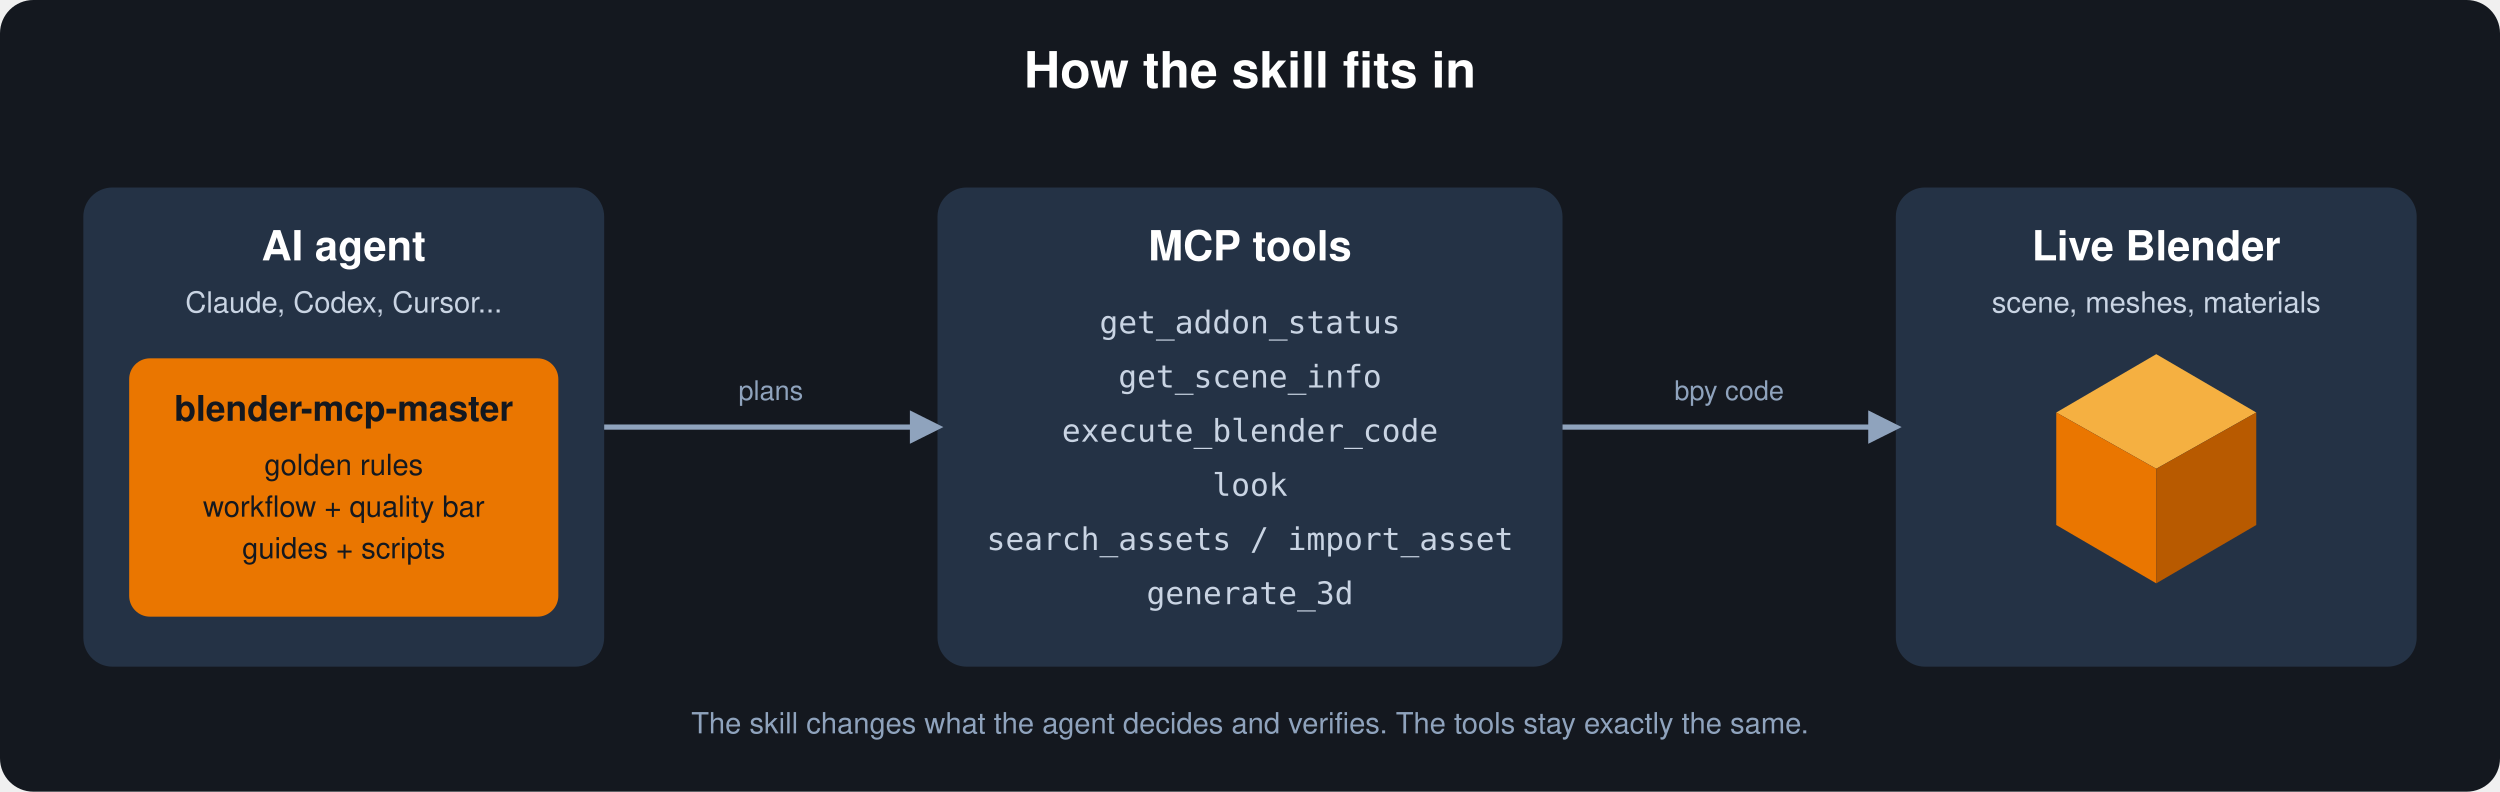
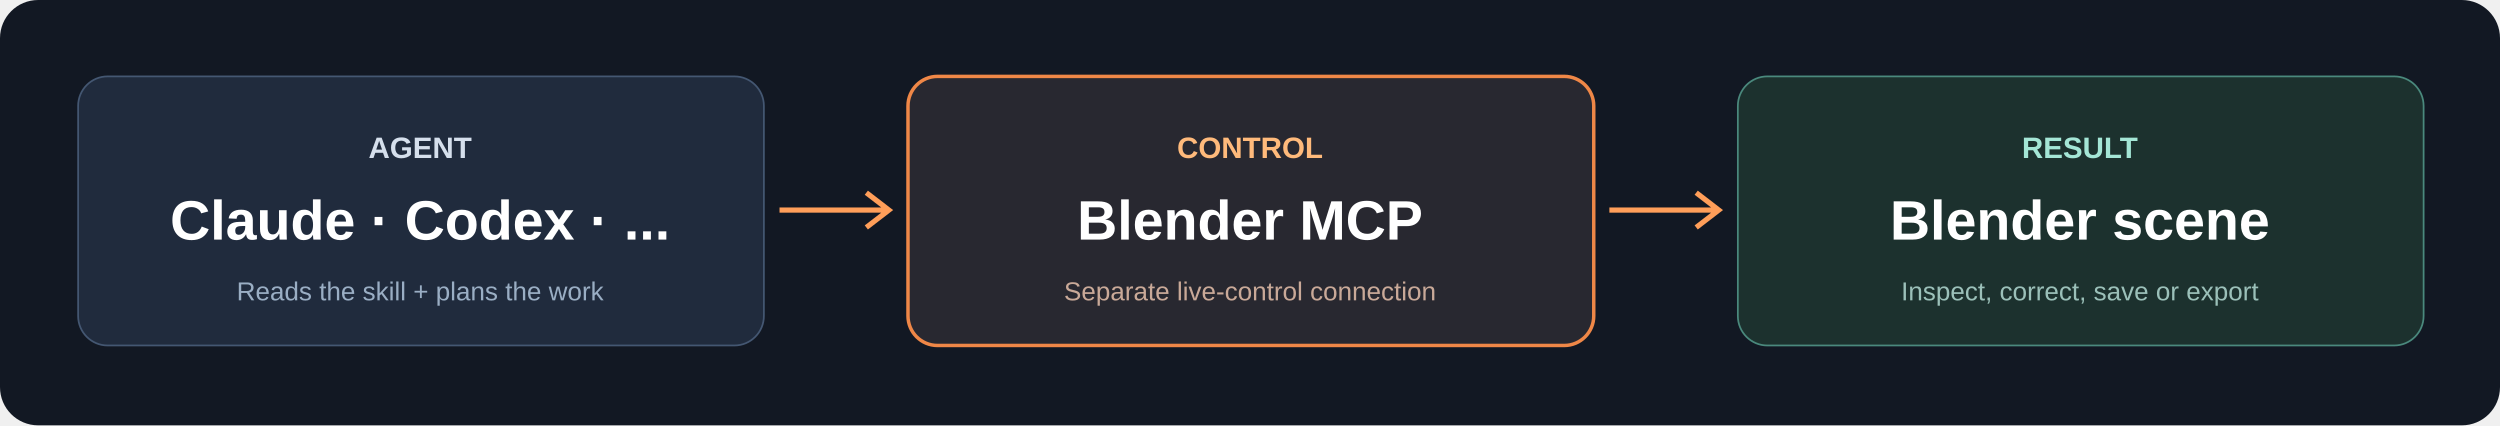
- <svg xmlns="http://www.w3.org/2000/svg" viewBox="0 0 1200 380" width="1200" height="380" role="img" aria-labelledby="t d">
-   <rect width="1200" height="380" rx="16" fill="#14181f" />
-   <g font-family="Segoe UI, Helvetica, Arial, sans-serif" text-anchor="middle">
-     <text x="600" y="42" font-size="24" font-weight="700" fill="#ffffff">How the skill fits in</text>
-     <rect x="40" y="90" width="250" height="230" rx="14" fill="#243245" />
-     <text x="165" y="125" font-size="20" font-weight="700" fill="#fff">AI agent</text>
-     <text x="165" y="150" font-size="14" fill="#c9d4e3">Claude, Codex, Cursor...</text>
-     <rect x="62" y="172" width="206" height="124" rx="10" fill="#ea7600" />
-     <text x="165" y="202" font-size="17" font-weight="700" fill="#14181f">blender-mcp-master</text>
-     <text x="165" y="228" font-size="14" fill="#14181f">golden rules</text>
-     <text x="165" y="248" font-size="14" fill="#14181f">workflow + quality bar</text>
-     <text x="165" y="268" font-size="14" fill="#14181f">guides + scripts</text>
-     <rect x="450" y="90" width="300" height="230" rx="14" fill="#243245" />
-     <text x="600" y="125" font-size="20" font-weight="700" fill="#fff">MCP tools</text>
-     <g font-size="15" fill="#c9d4e3" font-family="Consolas, Menlo, monospace">
-       <text x="600" y="160">get_addon_status</text>
-       <text x="600" y="186">get_scene_info</text>
-       <text x="600" y="212">execute_blender_code</text>
-       <text x="600" y="238">look</text>
-       <text x="600" y="264">search_assets / import_asset</text>
-       <text x="600" y="290">generate_3d</text>
+ <svg xmlns="http://www.w3.org/2000/svg" viewBox="0 0 1440 245" width="1440" height="245" role="img" aria-labelledby="t d">
+   <rect width="1440" height="245" rx="22" fill="#121823" />
+   <g font-family="Segoe UI,Arial,sans-serif" text-anchor="middle">
+     <g transform="translate(45 44)">
+       <rect width="395" height="155" rx="17" fill="#202b3d" stroke="#445772" />
+       <text x="197" y="47" fill="#d5dfec" font-size="17" font-weight="700">AGENT</text>
+       <text x="197" y="94" fill="#ffffff" font-size="32" font-weight="750">Claude · Codex · ...</text>
+       <text x="197" y="129" fill="#9aaec4" font-size="15">Reads the skill + plans the work</text>
    </g>
-     <rect x="910" y="90" width="250" height="230" rx="14" fill="#243245" />
-     <text x="1035" y="125" font-size="20" font-weight="700" fill="#fff">Live Blender</text>
-     <text x="1035" y="150" font-size="14" fill="#c9d4e3">scene, meshes, materials</text>
-     <g transform="translate(1035 225)">
-       <polygon points="0,-55 48,-27 0,0 -48,-27" fill="#f5b041" />
-       <polygon points="-48,-27 0,0 0,55 -48,27" fill="#ea7600" />
-       <polygon points="48,-27 0,0 0,55 48,27" fill="#b85a00" />
+     <g transform="translate(523 44)">
+       <rect width="395" height="155" rx="17" fill="#282830" stroke="#ef8747" stroke-width="2" />
+       <text x="197" y="47" fill="#ffba7b" font-size="17" font-weight="700">CONTROL</text>
+       <text x="197" y="94" fill="#ffffff" font-size="32" font-weight="750">Blender MCP</text>
+       <text x="197" y="129" fill="#c9a998" font-size="15">Separate live-control connection</text>
    </g>
-     <g stroke="#8fa3bd" stroke-width="2.5" fill="none">
-       <line x1="290" y1="205" x2="450" y2="205" />
-       <polygon points="450,205 438,199 438,211" fill="#8fa3bd" />
-       <line x1="750" y1="205" x2="910" y2="205" />
-       <polygon points="910,205 898,199 898,211" fill="#8fa3bd" />
+     <g transform="translate(1001 44)">
+       <rect width="395" height="155" rx="17" fill="#1c312e" stroke="#4a897d" />
+       <text x="197" y="47" fill="#a4e6d6" font-size="17" font-weight="700">RESULT</text>
+       <text x="197" y="94" fill="#ffffff" font-size="32" font-weight="750">Blender scene</text>
+       <text x="197" y="129" fill="#9bc0b9" font-size="15">Inspect, correct, save or export</text>
    </g>
-     <text x="370" y="192" font-size="13" fill="#8fa3bd">plans</text>
-     <text x="830" y="192" font-size="13" fill="#8fa3bd">bpy code</text>
-     <text x="600" y="352" font-size="14" fill="#8fa3bd">The skill changes what the agent decides and verifies. The tools stay exactly the same.</text>
+   </g>
+   <g stroke="#ff9e59" stroke-width="3" fill="none">
+     <path d="M449 121h63m-13 -10 13 10 -13 10" />
+     <path d="M927 121h63m-13 -10 13 10 -13 10" />
  </g>
</svg>
